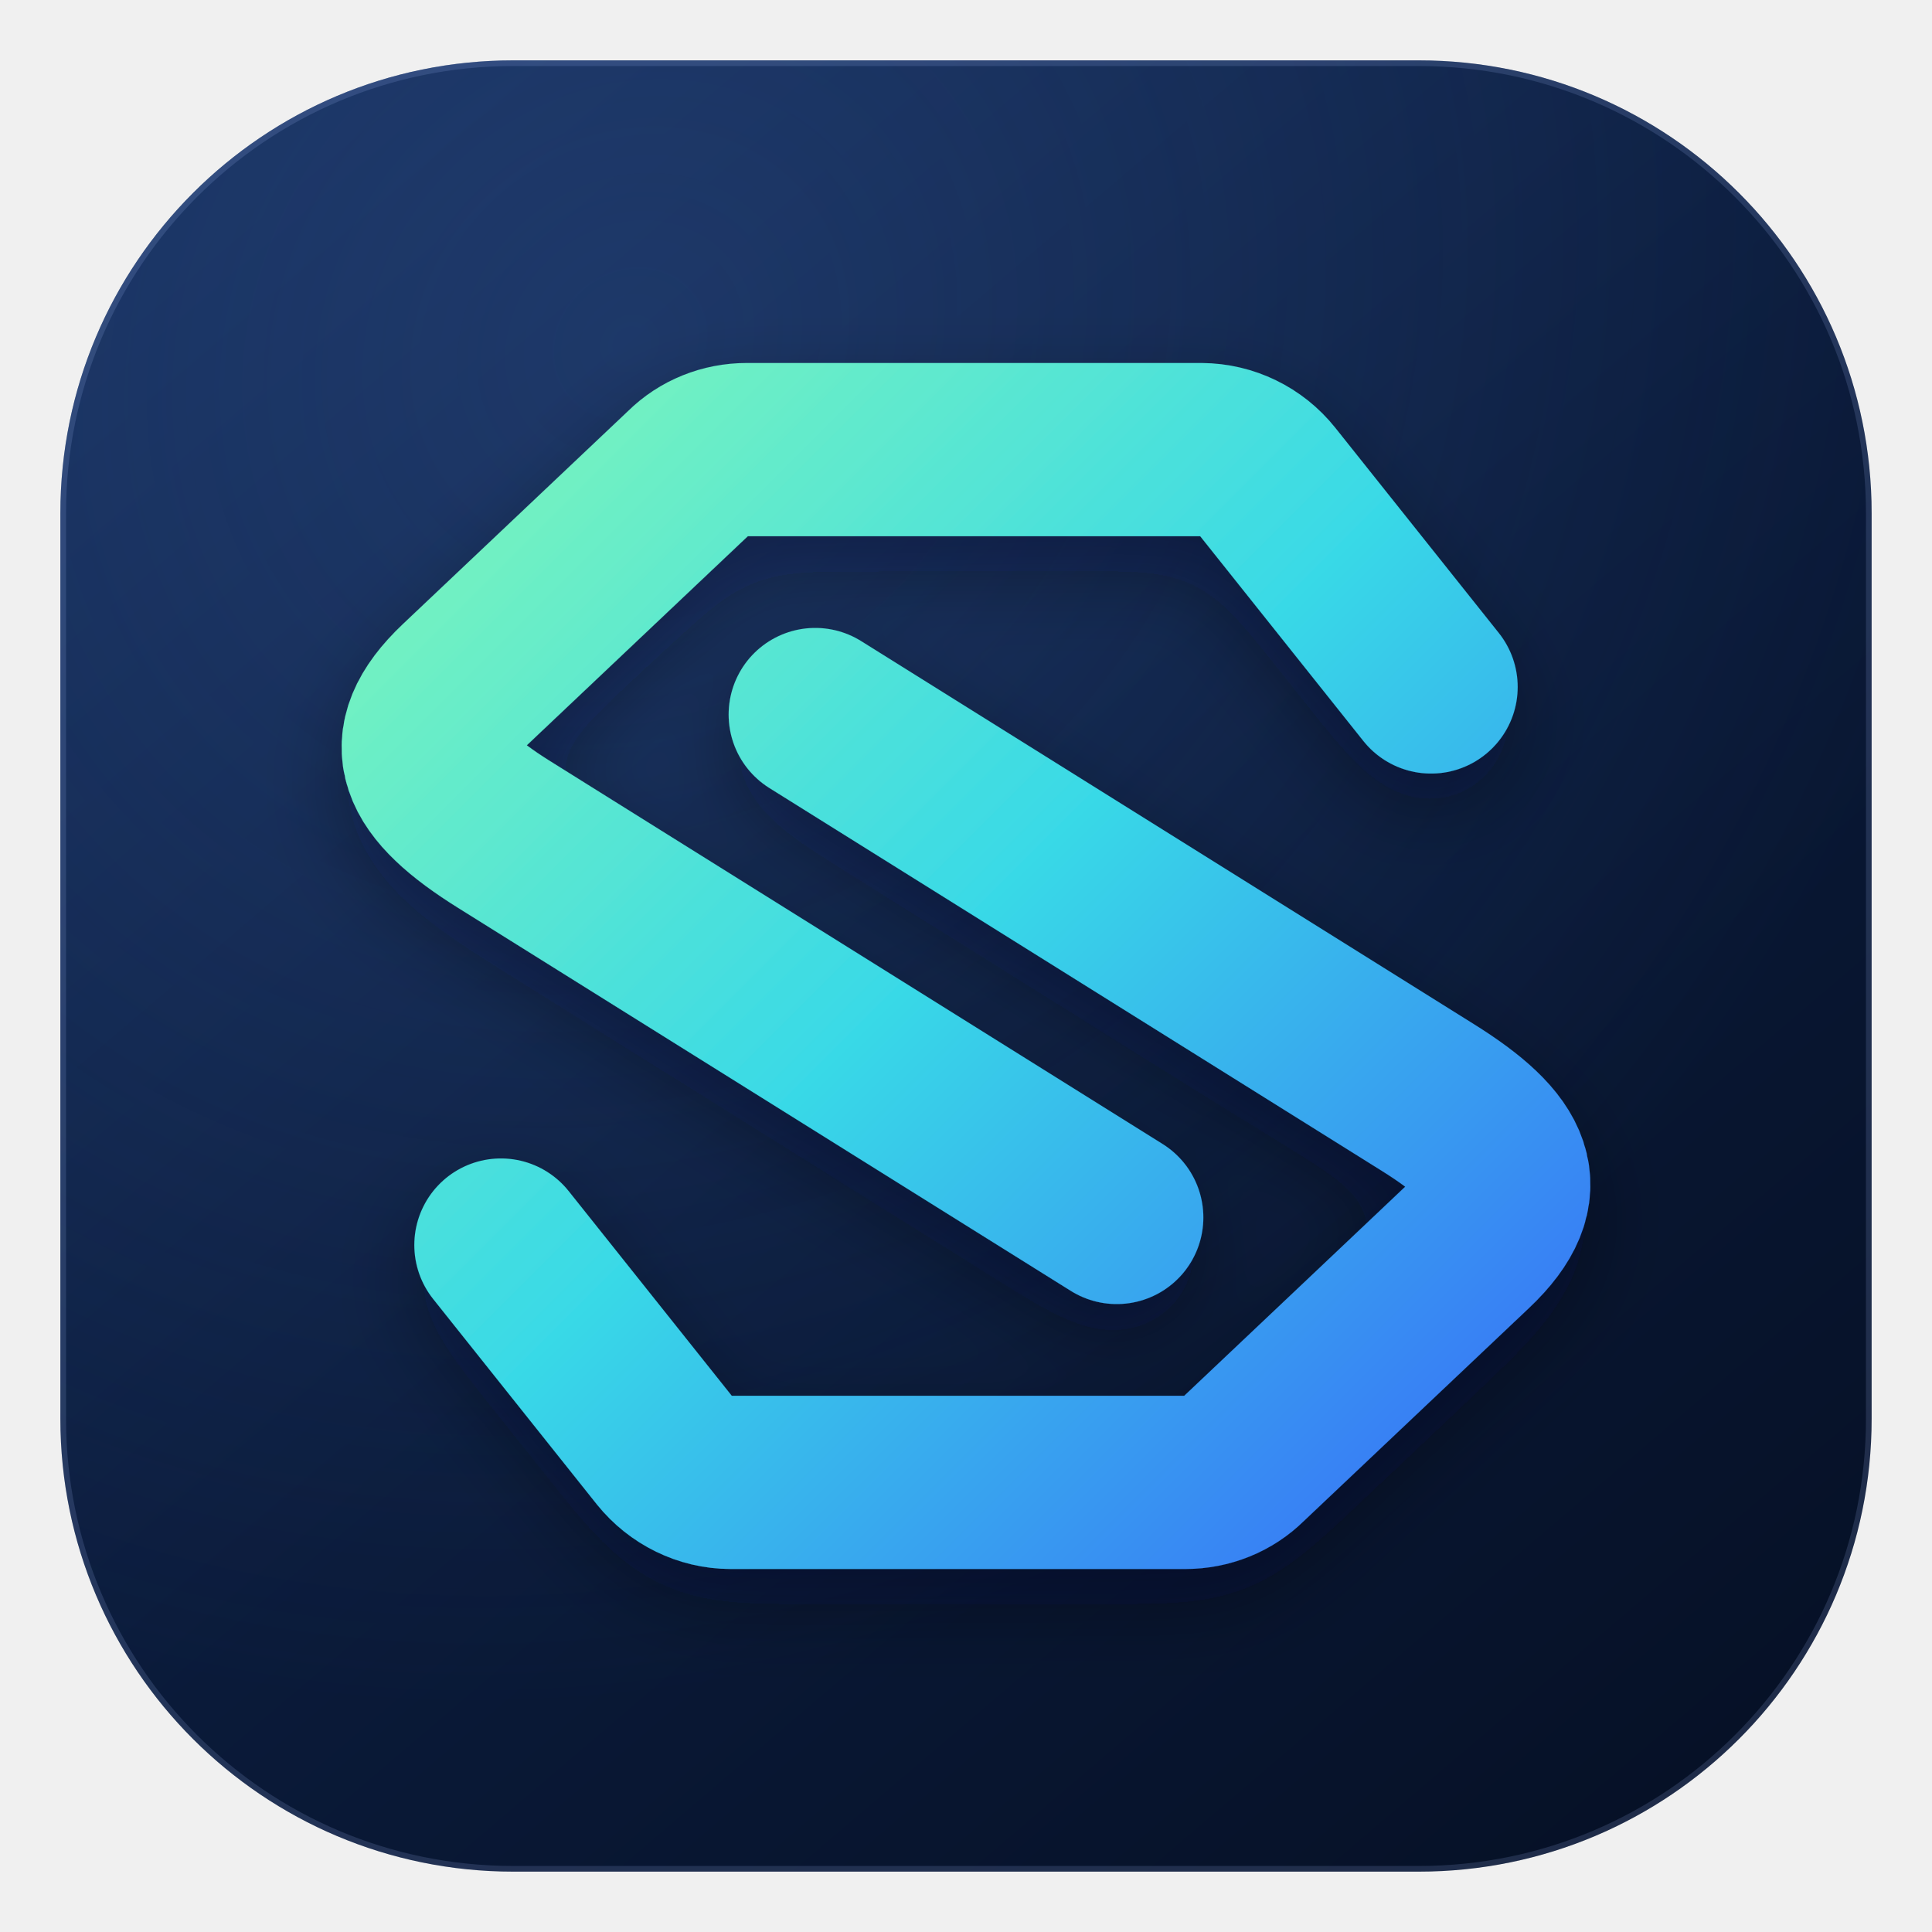
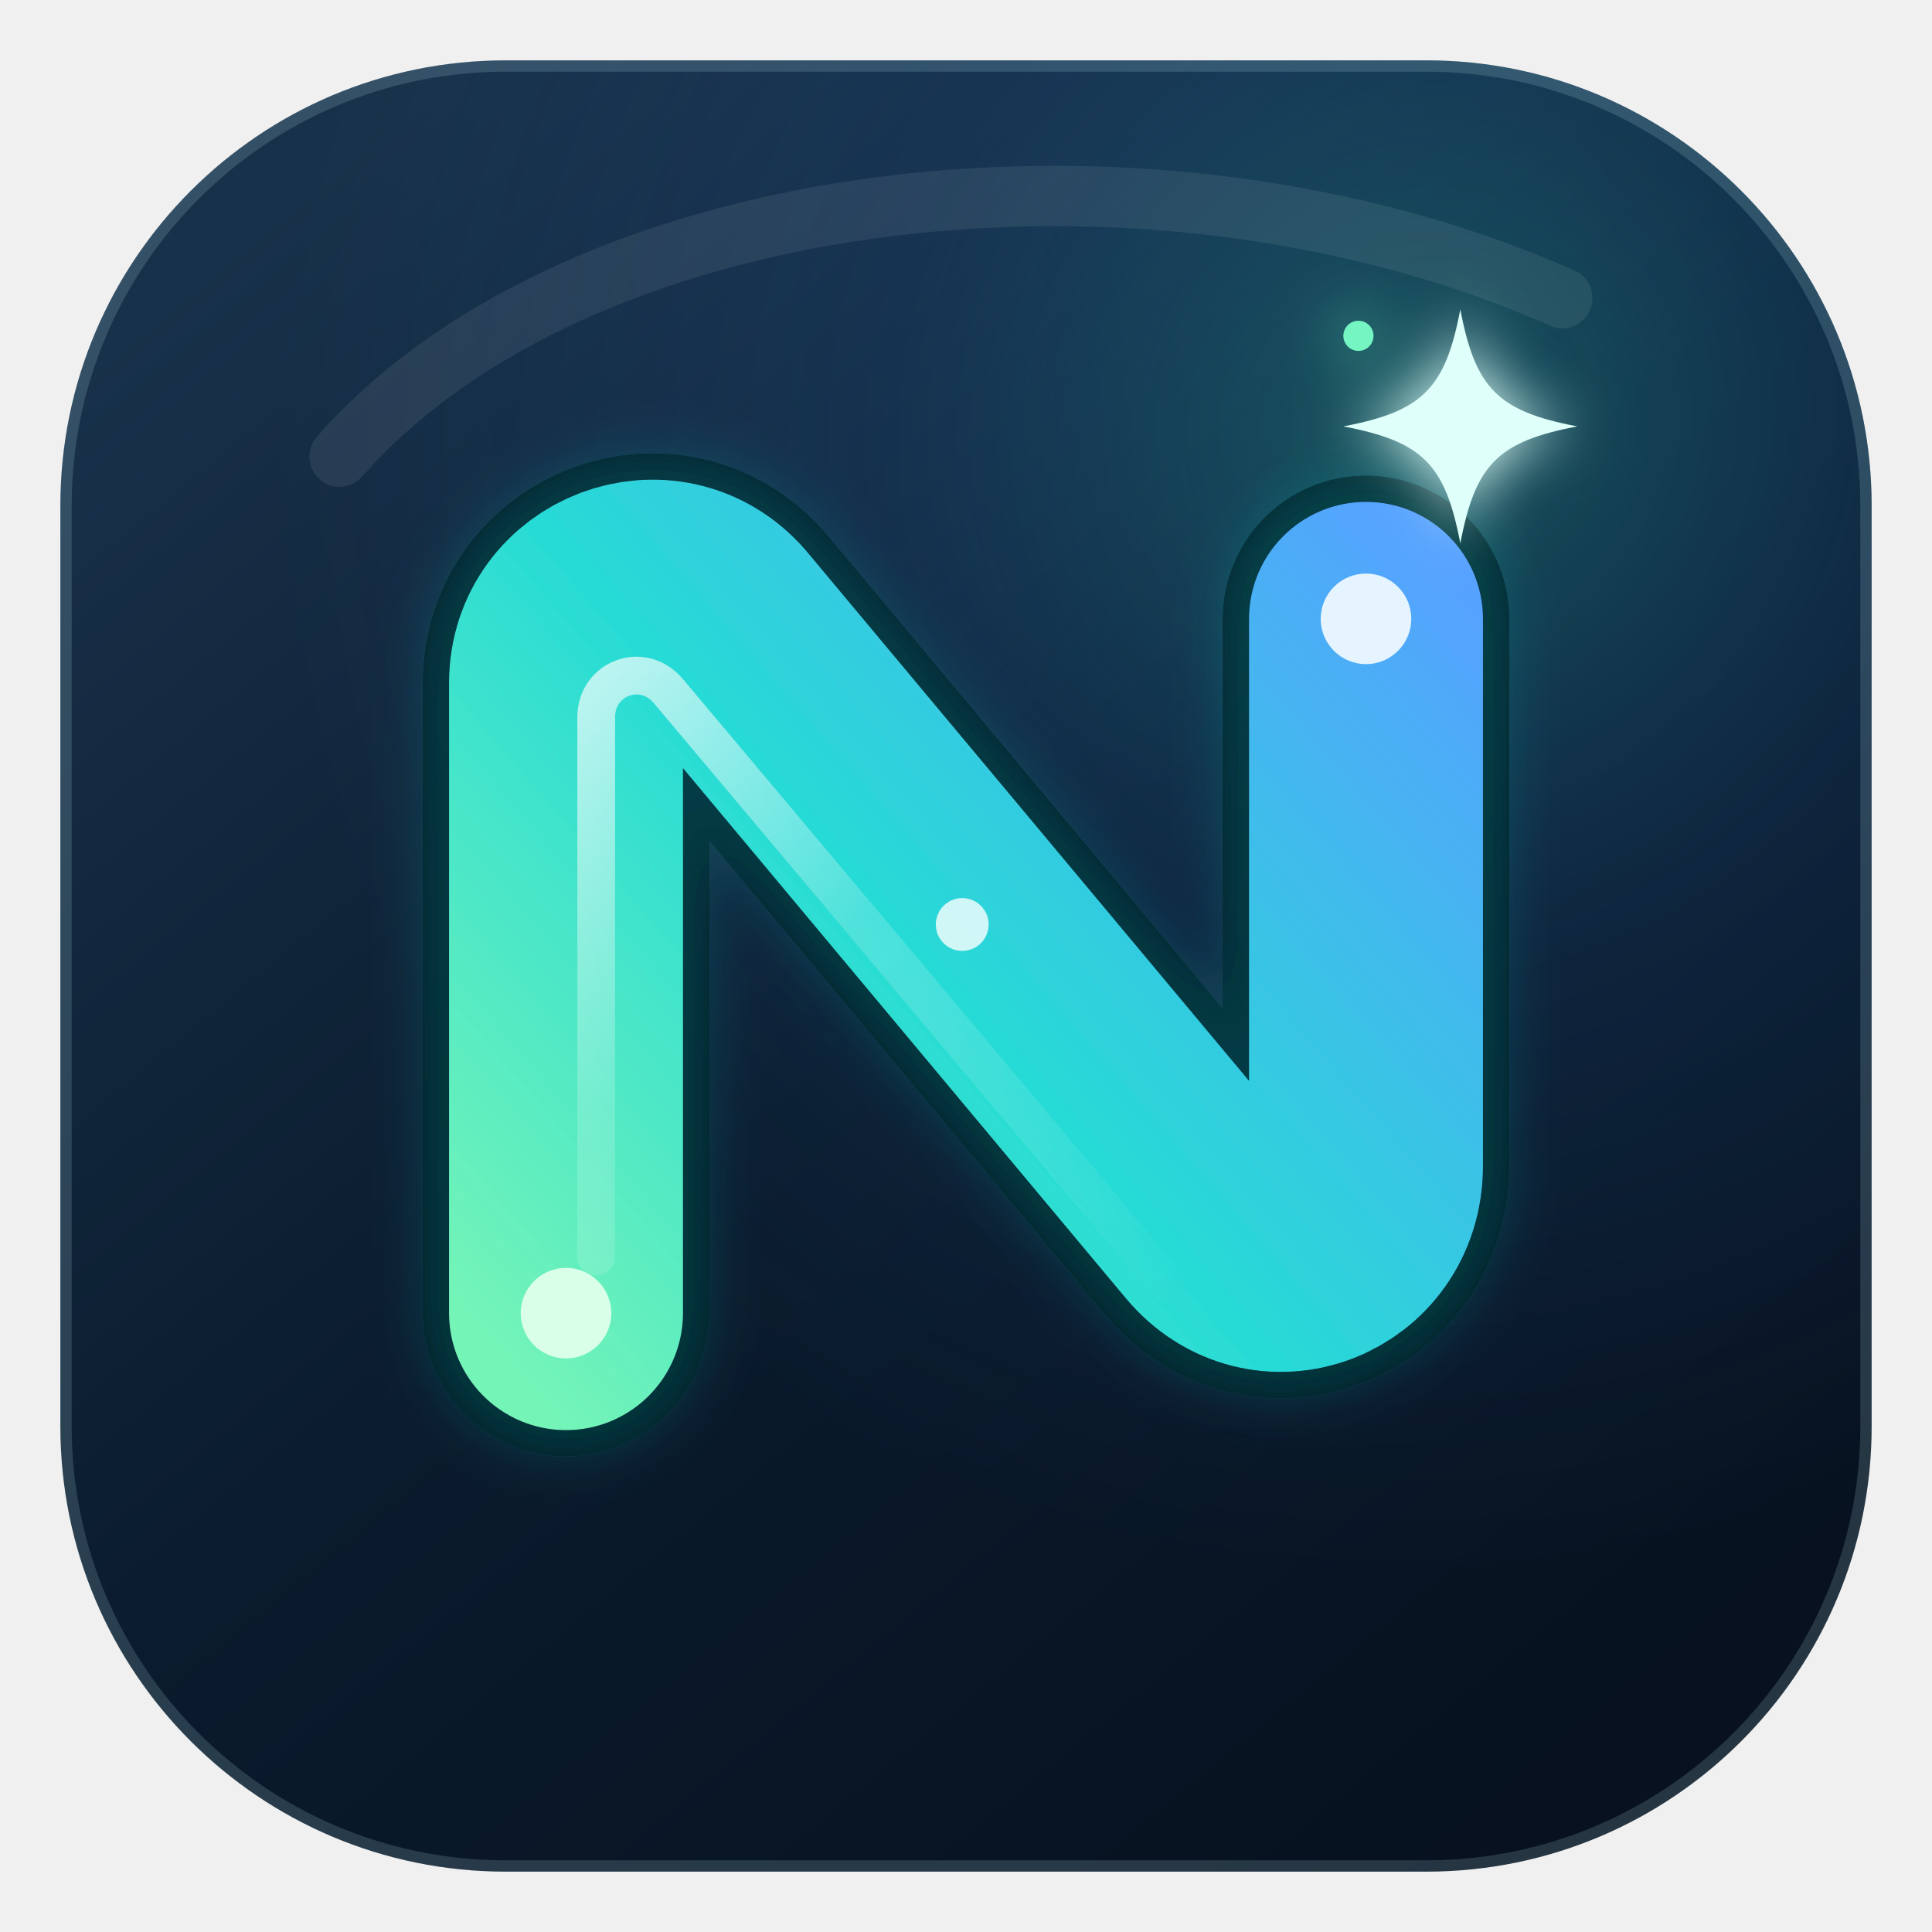
<svg xmlns="http://www.w3.org/2000/svg" viewBox="0 0 512 512" role="img" aria-labelledby="title desc">
  <defs>
-     <linearGradient id="s2a-bg" x1="72" y1="44" x2="442" y2="478" gradientUnits="userSpaceOnUse">
-       <stop stop-color="#142B56" />
-       <stop offset=".52" stop-color="#0A1A39" />
-       <stop offset="1" stop-color="#061127" />
+     <linearGradient id="nova-bg" x1="84" y1="46" x2="430" y2="466" gradientUnits="userSpaceOnUse">
+       <stop stop-color="#18314A" />
+       <stop offset=".5" stop-color="#0A1B2D" />
+       <stop offset="1" stop-color="#07111F" />
    </linearGradient>
-     <radialGradient id="s2a-ambient" cx="0" cy="0" r="1" gradientUnits="userSpaceOnUse" gradientTransform="translate(168 92) rotate(51) scale(342 382)">
-       <stop stop-color="#3E68B0" stop-opacity=".28" />
-       <stop offset="1" stop-color="#3E68B0" stop-opacity="0" />
+     <radialGradient id="nova-glow" cx="0" cy="0" r="1" gradientUnits="userSpaceOnUse" gradientTransform="translate(377 111) rotate(132) scale(312 300)">
+       <stop stop-color="#31E7D0" stop-opacity=".28" />
+       <stop offset=".48" stop-color="#3C9CFF" stop-opacity=".1" />
+       <stop offset="1" stop-color="#3C9CFF" stop-opacity="0" />
    </radialGradient>
-     <linearGradient id="s2a-brand" x1="4" y1="4" x2="20" y2="20" gradientUnits="userSpaceOnUse">
-       <stop stop-color="#79F4BD" />
-       <stop offset=".48" stop-color="#39D9E7" />
-       <stop offset="1" stop-color="#3875F6" />
+     <linearGradient id="nova-route" x1="134" y1="361" x2="383" y2="145" gradientUnits="userSpaceOnUse">
+       <stop stop-color="#74F4B8" />
+       <stop offset=".46" stop-color="#27DBD5" />
+       <stop offset="1" stop-color="#56A1FF" />
    </linearGradient>
-     <filter id="s2a-shadow" x="-25%" y="-25%" width="150%" height="165%" color-interpolation-filters="sRGB">
-       <feDropShadow dx="0" dy=".55" stdDeviation=".65" flood-color="#020817" flood-opacity=".34" />
+     <linearGradient id="nova-shine" x1="182" y1="138" x2="328" y2="337" gradientUnits="userSpaceOnUse">
+       <stop stop-color="#FFFFFF" stop-opacity=".78" />
+       <stop offset=".45" stop-color="#FFFFFF" stop-opacity=".18" />
+       <stop offset="1" stop-color="#FFFFFF" stop-opacity="0" />
+     </linearGradient>
+     <filter id="nova-shadow" x="-30%" y="-30%" width="160%" height="180%" color-interpolation-filters="sRGB">
+       <feDropShadow dx="0" dy="13" stdDeviation="15" flood-color="#020817" flood-opacity=".54" />
+       <feDropShadow dx="0" dy="0" stdDeviation="7" flood-color="#2DE3DB" flood-opacity=".2" />
+     </filter>
+     <filter id="nova-spark-glow" x="-150%" y="-150%" width="400%" height="400%" color-interpolation-filters="sRGB">
+       <feGaussianBlur stdDeviation="8" result="blur" />
+       <feMerge>
+         <feMergeNode in="blur" />
+         <feMergeNode in="SourceGraphic" />
+       </feMerge>
    </filter>
  </defs>
-   <rect x="16" y="16" width="480" height="480" rx="120" fill="url(#s2a-bg)" />
-   <rect x="16" y="16" width="480" height="480" rx="120" fill="url(#s2a-ambient)" />
-   <rect x="16.75" y="16.75" width="478.5" height="478.5" rx="119.25" fill="none" stroke="#A5BFFF" stroke-opacity=".16" stroke-width="1.5" />
-   <g transform="translate(52 52) scale(17)" fill="none" stroke="url(#s2a-brand)" stroke-linecap="round" stroke-linejoin="round" stroke-width="2.7" filter="url(#s2a-shadow)">
-     <path d="m19.25 7.65-2.55-3.2a1.33 1.33 0 0 0-1.03-.5H8.58c-.34 0-.67.13-.91.37L4.15 7.65c-.93.88-.6 1.52.65 2.3l9.55 5.97" />
-     <path d="m4.75 16.35 2.55 3.2c.25.31.63.5 1.03.5h7.09c.34 0 .67-.13.91-.37l3.52-3.33c.93-.88.6-1.52-.65-2.3L9.65 8.08" />
+   <rect x="16" y="16" width="480" height="480" rx="118" fill="url(#nova-bg)" />
+   <rect x="16" y="16" width="480" height="480" rx="118" fill="url(#nova-glow)" />
+   <rect x="17.5" y="17.5" width="477" height="477" rx="116.5" fill="none" stroke="#C8F8FF" stroke-opacity=".16" stroke-width="3" />
+   <path d="M90 121C154 48 306 31 414 79" fill="none" stroke="#FFFFFF" stroke-opacity=".08" stroke-width="16" stroke-linecap="round" />
+   <g filter="url(#nova-shadow)">
+     <path d="M150 348V181c0-21 26-31 40-15l132 158c14 17 40 7 40-15V164" fill="none" stroke="#061424" stroke-opacity=".72" stroke-width="76" stroke-linecap="round" stroke-linejoin="round" />
+     <path d="M150 348V181c0-21 26-31 40-15l132 158c14 17 40 7 40-15V164" fill="none" stroke="url(#nova-route)" stroke-width="62" stroke-linecap="round" stroke-linejoin="round" />
+     <path d="M158 333V190c0-10 12-15 19-7l132 157" fill="none" stroke="url(#nova-shine)" stroke-width="10" stroke-linecap="round" />
+   </g>
+   <circle cx="150" cy="348" r="12" fill="#D9FFE9" />
+   <circle cx="362" cy="164" r="12" fill="#E5F4FF" />
+   <circle cx="255" cy="245" r="7" fill="#FFFFFF" fill-opacity=".78" />
+   <g transform="translate(387 113)" fill="#DFFFFA" filter="url(#nova-spark-glow)">
+     <path d="M0-31C4-10 10-4 31 0 10 4 4 10 0 31-4 10-10 4-31 0-10-4-4-10 0-31Z" />
+     <circle cx="-27" cy="-24" r="4" fill="#75F5C2" />
  </g>
</svg>
